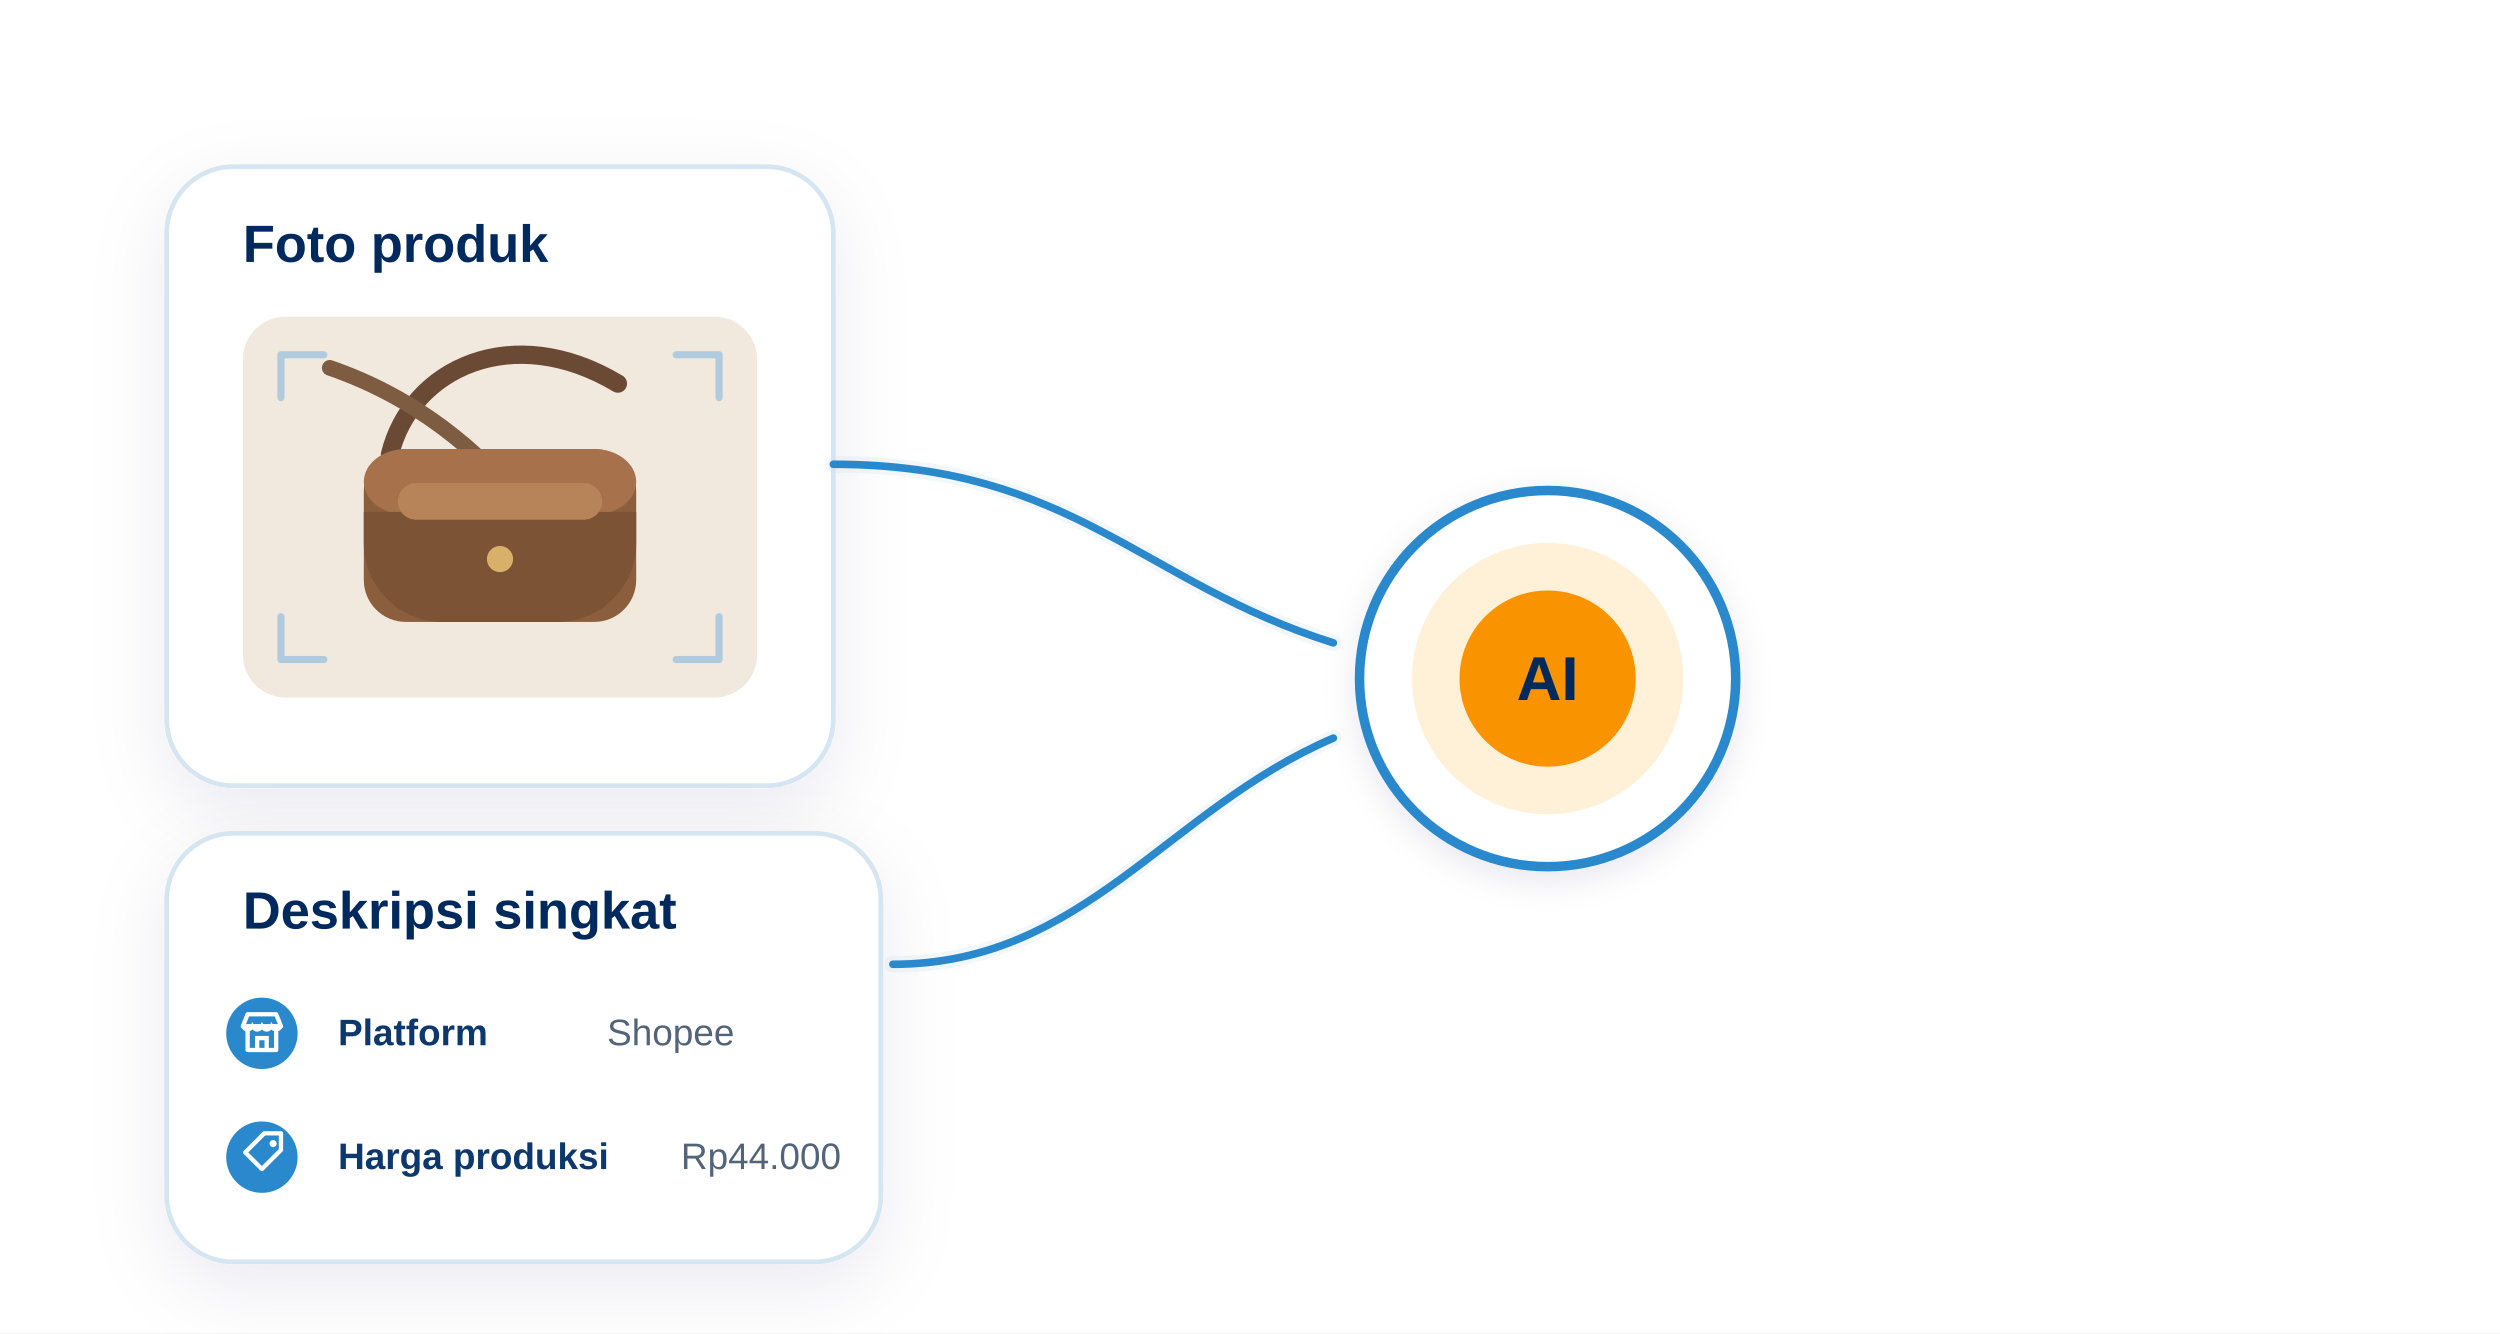
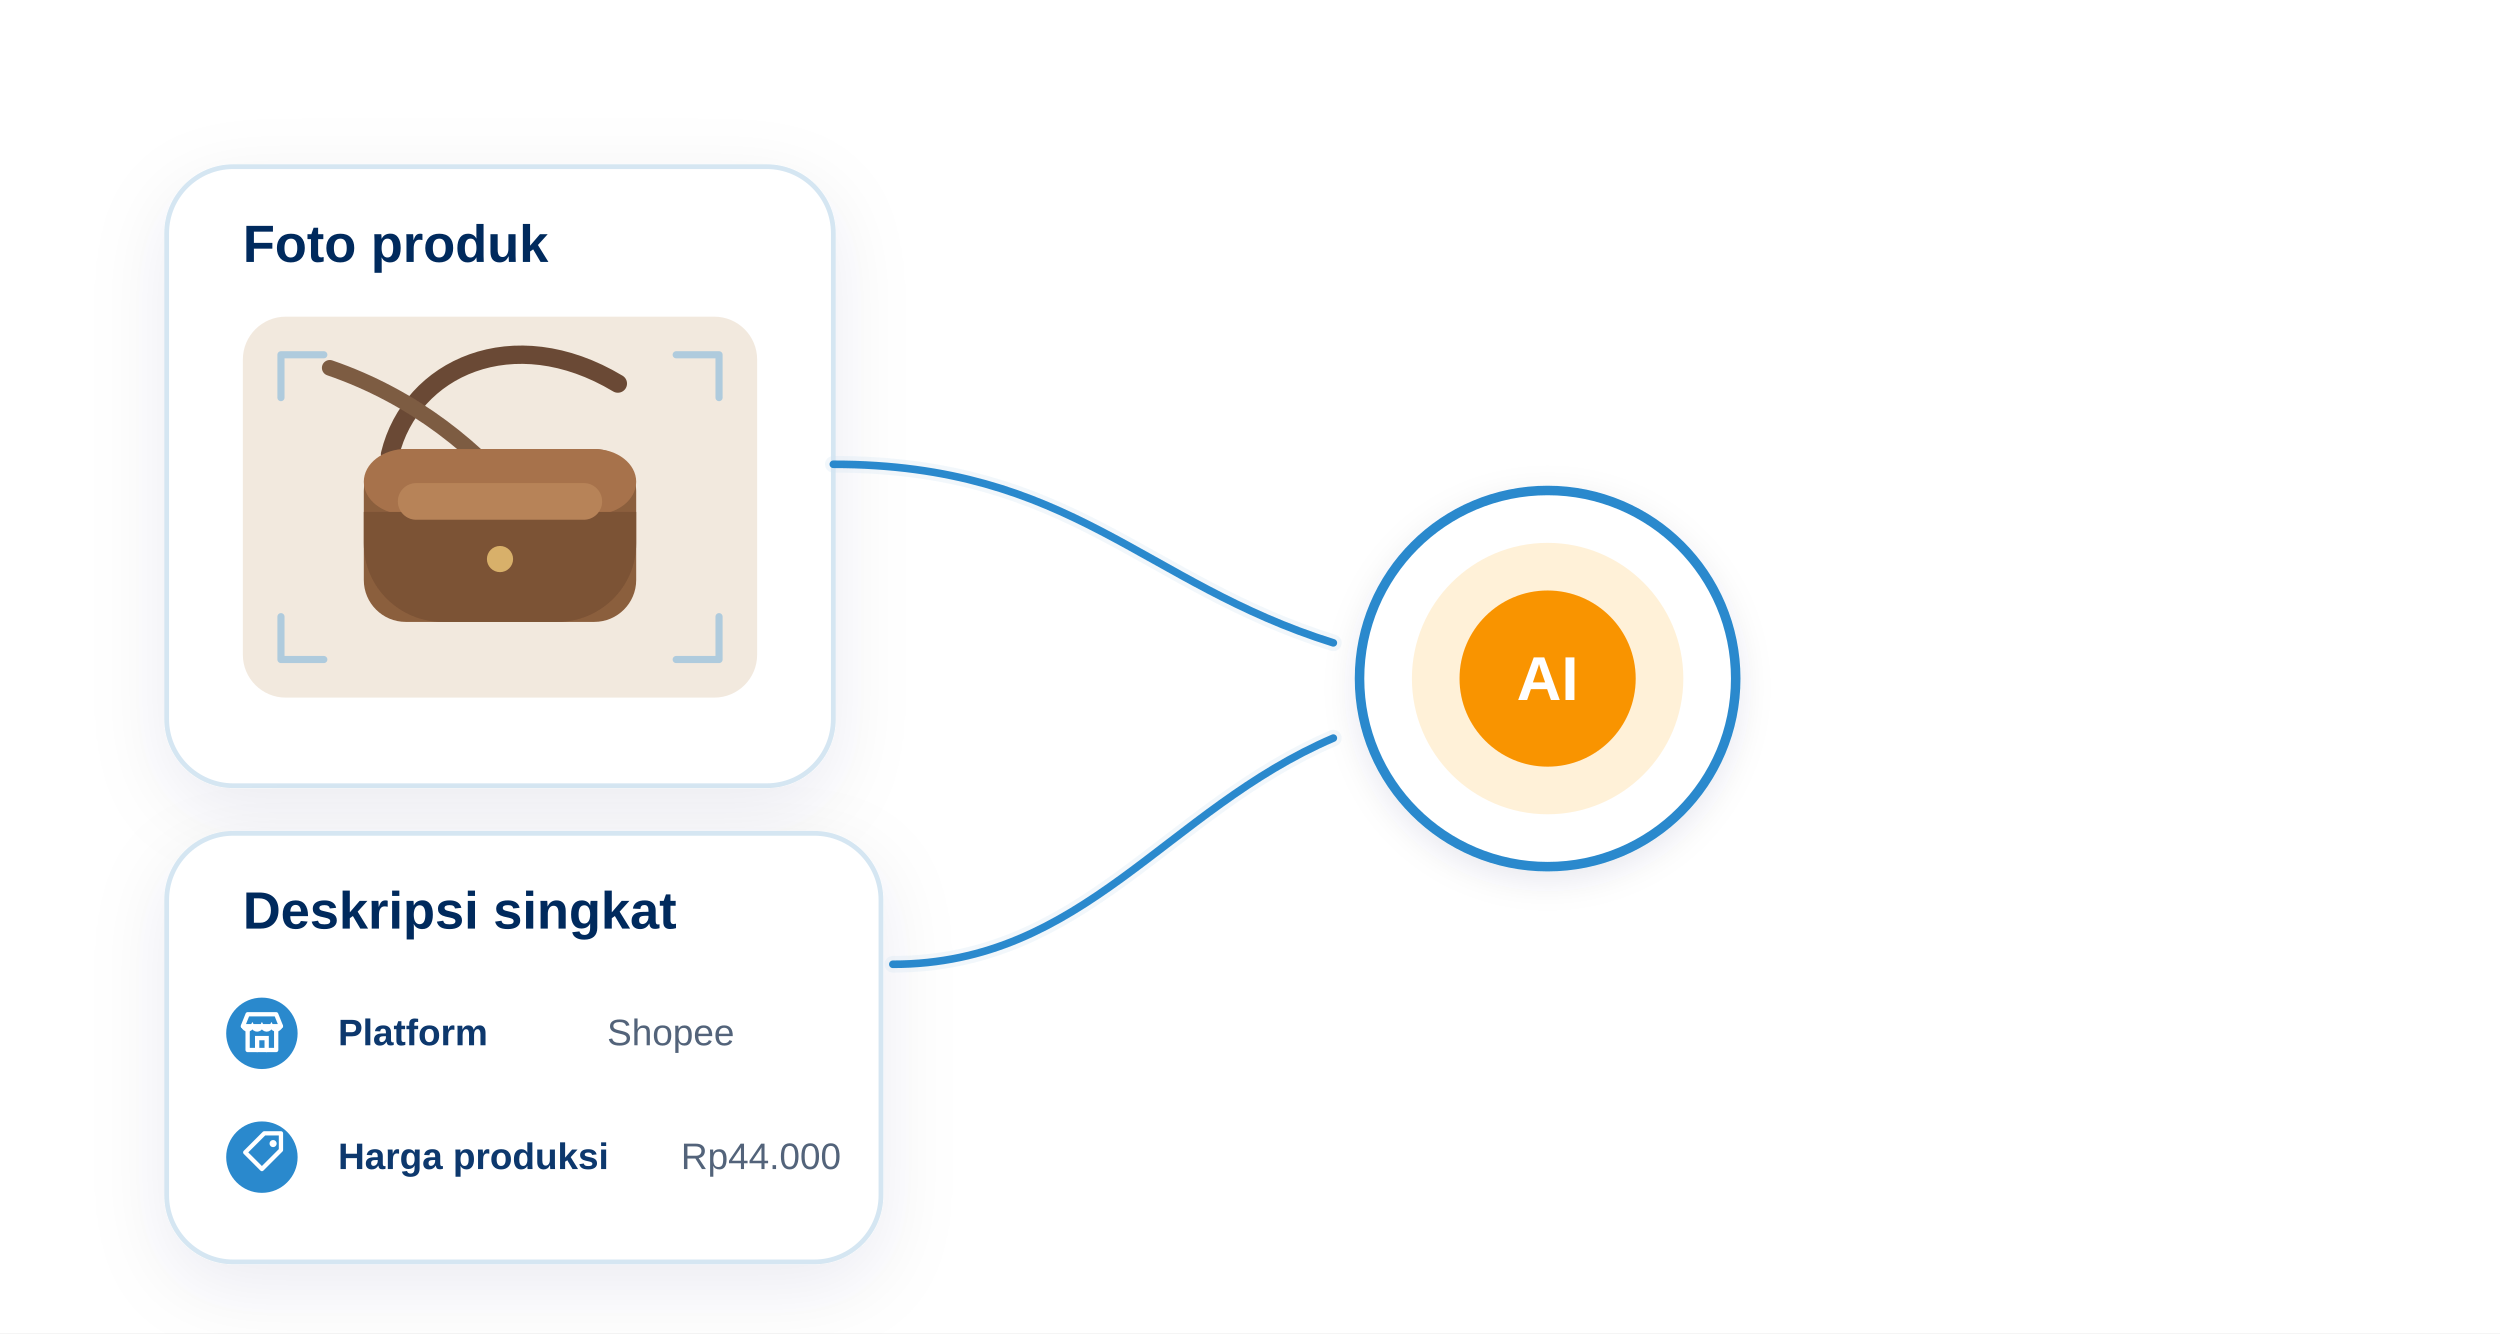
<svg xmlns="http://www.w3.org/2000/svg" width="1050" height="560" viewBox="0 0 1050 560" role="img">
  <defs>
    <filter id="shadow" x="-25%" y="-25%" width="150%" height="150%">
      <feDropShadow dx="0" dy="10" stdDeviation="16" flood-color="#00295D" flood-opacity=".08" />
    </filter>
    <filter id="smallShadow" x="-30%" y="-30%" width="160%" height="160%">
      <feDropShadow dx="0" dy="4" stdDeviation="7" flood-color="#00295D" flood-opacity=".09" />
    </filter>
    <linearGradient id="listingBg" x1="0" y1="0" x2="1" y2="1">
      <stop offset="0%" stop-color="#00295D" />
      <stop offset="100%" stop-color="#0C3D78" />
    </linearGradient>
  </defs>
  <style>
  .t { font-family: Arial, Helvetica, sans-serif; }
  .line { fill:none; stroke:#2A89CD; stroke-width:3.2; stroke-linecap:round; }
  .under { fill:none; stroke:#CFE4F2; stroke-width:7; stroke-linecap:round; opacity:.28; }
  .motion { filter:url(#smallShadow); }
  @media (prefers-reduced-motion: reduce) {
    .anim { display:none; }
    .static { opacity:1 !important; }
  }
</style>
  <rect width="1050" height="560" fill="#fff" />
  <defs>
    <path id="ip1" d="M350 195 C450 195 480 245 560 270" />
    <path id="ip2" d="M375 405 C455 405 490 340 560 310" />
  </defs>
  <g filter="url(#shadow)">
    <rect x="70" y="70" width="280" height="260" rx="28" fill="#fff" stroke="#D5E6F2" stroke-width="2" />
    <text x="102" y="110" class="t" fill="#00295D" font-size="22" font-weight="700">Foto produk</text>
    <rect x="102" y="133" width="216" height="160" rx="18" fill="#F2E9DE" />
    <path d="M118 149h18M118 149v18M302 149h-18M302 149v18M118 277h18M118 277v-18M302 277h-18M302 277v-18" stroke="#AFCBDD" stroke-width="3" stroke-linecap="round" />
    <g transform="translate(210 215) scale(1.1)">
      <g>
        <path d="M-42 -22 C-34 -55 5 -73 45 -49" fill="none" stroke="#6B4A34" stroke-width="7" stroke-linecap="round" />
        <path d="M-65 -55 C-33 -44 -8 -24 11 0" fill="none" stroke="#7D5B43" stroke-width="6" stroke-linecap="round" />
        <rect x="-52" y="-24" width="104" height="66" rx="16" fill="#8B5E3C" />
        <rect x="-52" y="-24" width="104" height="25" rx="16" fill="#A7724B" />
        <path d="M-52 0h104v12c0 17-14 30-30 30h-44c-16 0-30-13-30-30V0Z" fill="#7B5235" />
        <rect x="-39" y="-11" width="78" height="14" rx="7" fill="#B78358" />
        <circle cx="0" cy="18" r="5" fill="#D8B06A" />
      </g>
    </g>
  </g>
  <g filter="url(#shadow)">
    <rect x="70" y="350" width="300" height="180" rx="28" fill="#FFFFFF" stroke="#D5E6F2" stroke-width="2" />
    <text x="102" y="390" class="t" fill="#00295D" font-size="22" font-weight="700">Deskripsi singkat</text>
    <g transform="translate(110 434)">
      <circle r="15" fill="#2A89CD" />
      <path d="M-8 -3 H8 L6 -8 H-6 Z" fill="none" stroke="#FFFFFF" stroke-width="1.8" stroke-linejoin="round" />
      <path d="M-6 -2 V7 H6 V-2" fill="none" stroke="#FFFFFF" stroke-width="1.8" stroke-linecap="round" stroke-linejoin="round" />
      <path d="M-2 7 V2 H2 V7" fill="none" stroke="#FFFFFF" stroke-width="1.8" stroke-linecap="round" />
      <path d="M-8 -3 C-7 -1 -5 -1 -4 -3 C-3 -1 -1 -1 0 -3 C1 -1 3 -1 4 -3 C5 -1 7 -1 8 -3" fill="none" stroke="#FFFFFF" stroke-width="1.6" stroke-linecap="round" />
    </g>
    <text x="142" y="439" class="t" fill="#0B376D" font-size="15.5" font-weight="700">Platform</text>
    <text x="255" y="439" class="t" fill="#52647A" font-size="15.5">Shopee</text>
    <g transform="translate(110 486)">
      <circle r="15" fill="#2A89CD" />
      <path d="M-7 -2 L1 -10 H8 V-3 L0 5 Z" fill="none" stroke="#FFFFFF" stroke-width="1.8" stroke-linecap="round" stroke-linejoin="round" />
      <circle cx="4.7" cy="-5.7" r="1.5" fill="#FFFFFF" />
    </g>
    <text x="142" y="491" class="t" fill="#0B376D" font-size="15.5" font-weight="700">Harga produksi</text>
    <text x="286" y="491" class="t" fill="#52647A" font-size="15.5">Rp44.000</text>
  </g>
  <use href="#ip1" class="under" />
  <use href="#ip1" class="line" />
  <use href="#ip2" class="under" />
  <use href="#ip2" class="line" />
  <circle class="anim motion" r="7" fill="#00295D" opacity="0">
    <animate attributeName="opacity" dur="4.8s" repeatCount="indefinite" values="0;1;1;0;0" keyTimes="0;.08;.35;.39;1" />
    <animateMotion dur="4.8s" repeatCount="indefinite" keyTimes="0;.08;.35;1" keyPoints="0;0;1;1">
      <mpath href="#ip1" />
    </animateMotion>
  </circle>
  <circle class="anim motion" r="5" fill="#2A89CD" opacity="0">
    <animate attributeName="opacity" dur="4.8s" repeatCount="indefinite" values="0;0;1;1;0;0" keyTimes="0;.16;.18;.42;.46;1" />
    <animateMotion dur="4.8s" repeatCount="indefinite" keyTimes="0;.18;.42;1" keyPoints="0;0;1;1">
      <mpath href="#ip2" />
    </animateMotion>
  </circle>
  <g filter="url(#smallShadow)">
    <circle cx="650" cy="285" r="79" fill="#FFFFFF" stroke="#2A89CD" stroke-width="4" />
    <circle cx="650" cy="285" r="57" fill="#FFF1D8" />
    <circle cx="650" cy="285" r="37" fill="#F99404" />
-     <text x="650" y="294" text-anchor="middle" class="t" fill="#00295D" font-size="26" font-weight="800">AI</text>
+     <text x="650" y="294" text-anchor="middle" class="t" fill="#FFFFFF" font-size="26" font-weight="800">AI</text>
  </g>
  <circle class="anim" cx="650" cy="285" r="57" fill="none" stroke="#F99404" stroke-width="3" opacity="0">
    <animate attributeName="r" dur="5.4s" repeatCount="indefinite" values="57;57;57;66;76;57" keyTimes="0;.30;.36;.44;.52;1" />
    <animate attributeName="opacity" dur="5.4s" repeatCount="indefinite" values="0;0;.8;.35;0;0" keyTimes="0;.30;.36;.46;.52;1" />
  </circle>
</svg>
